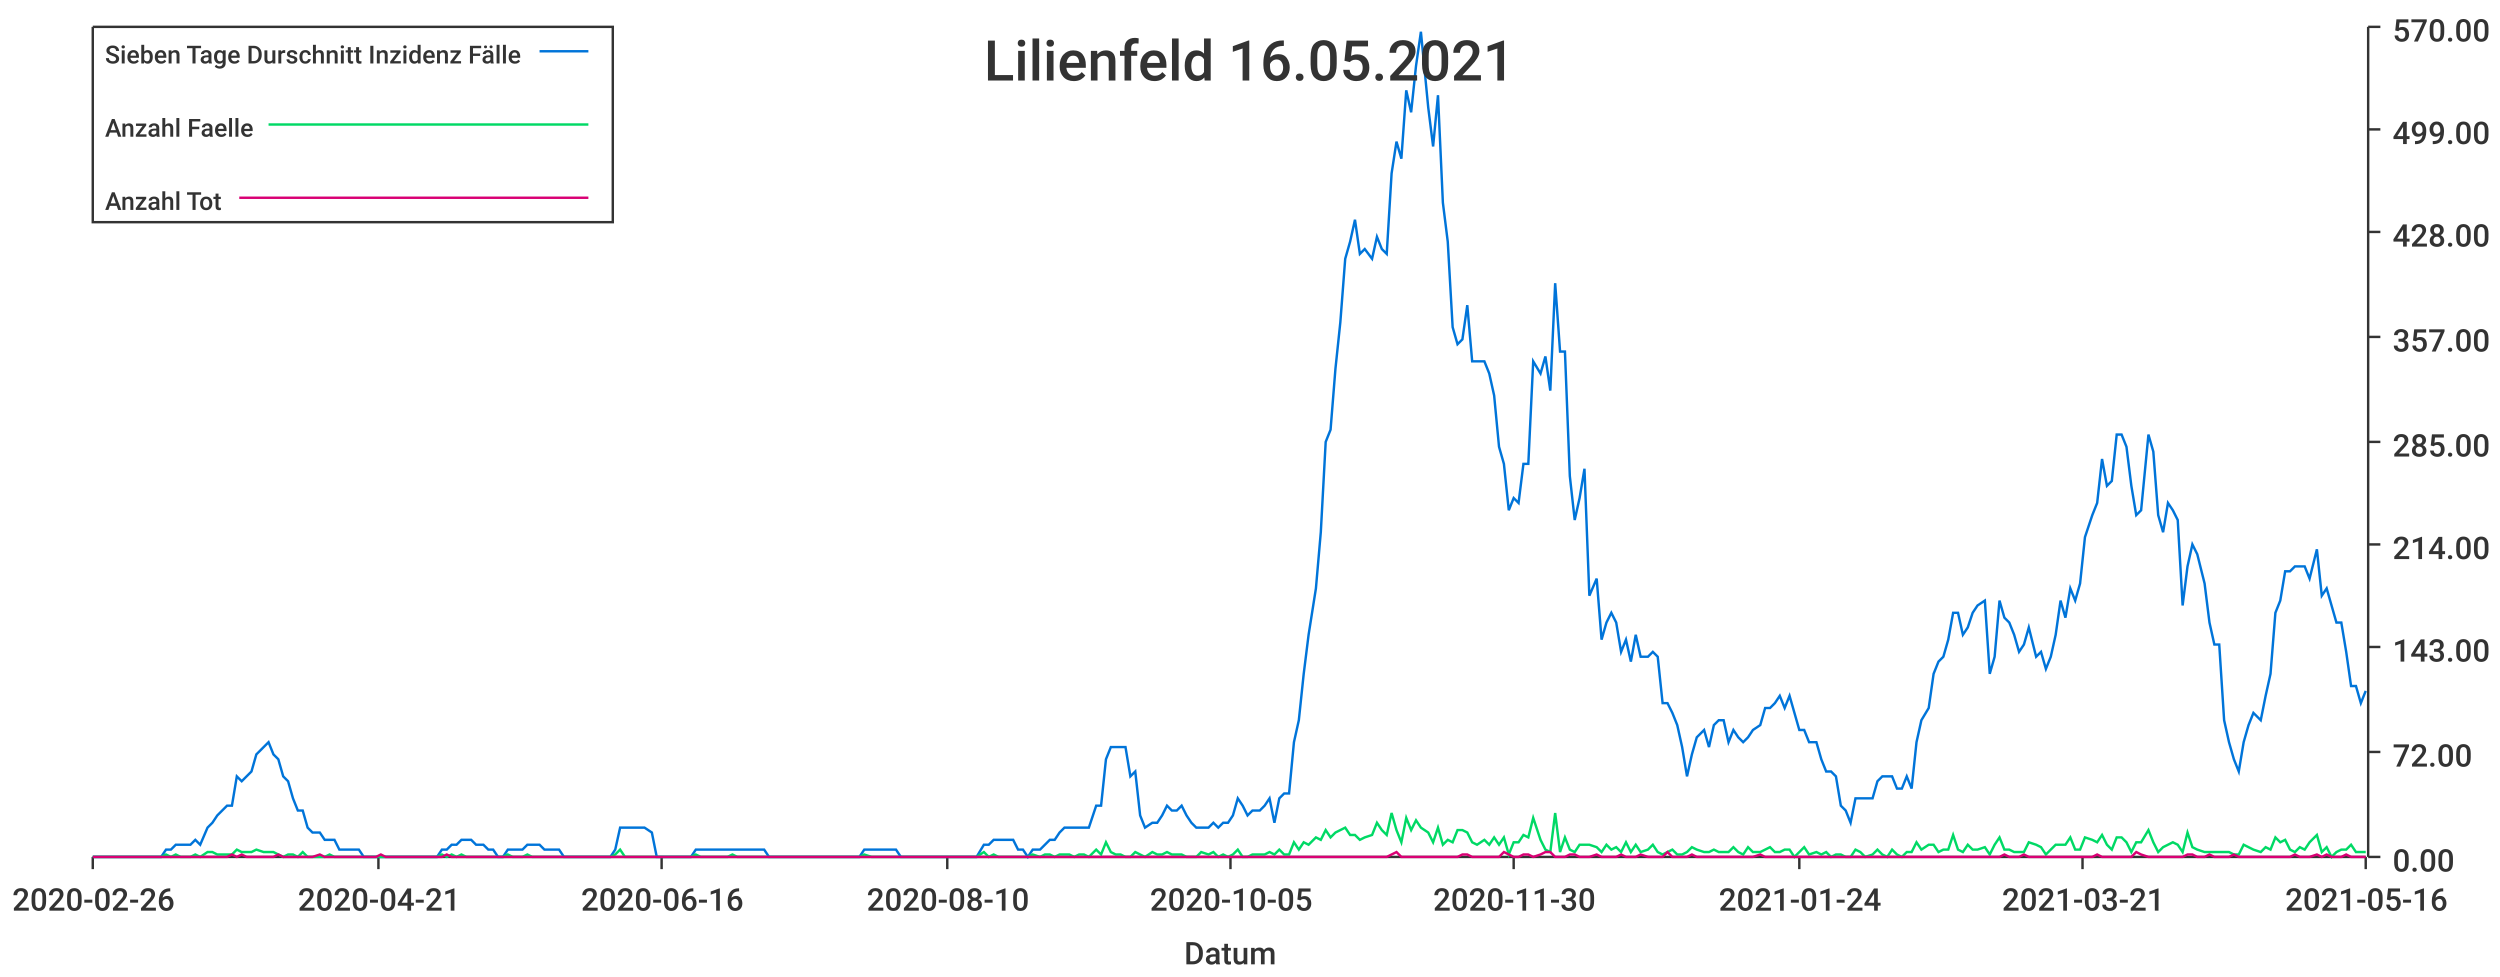
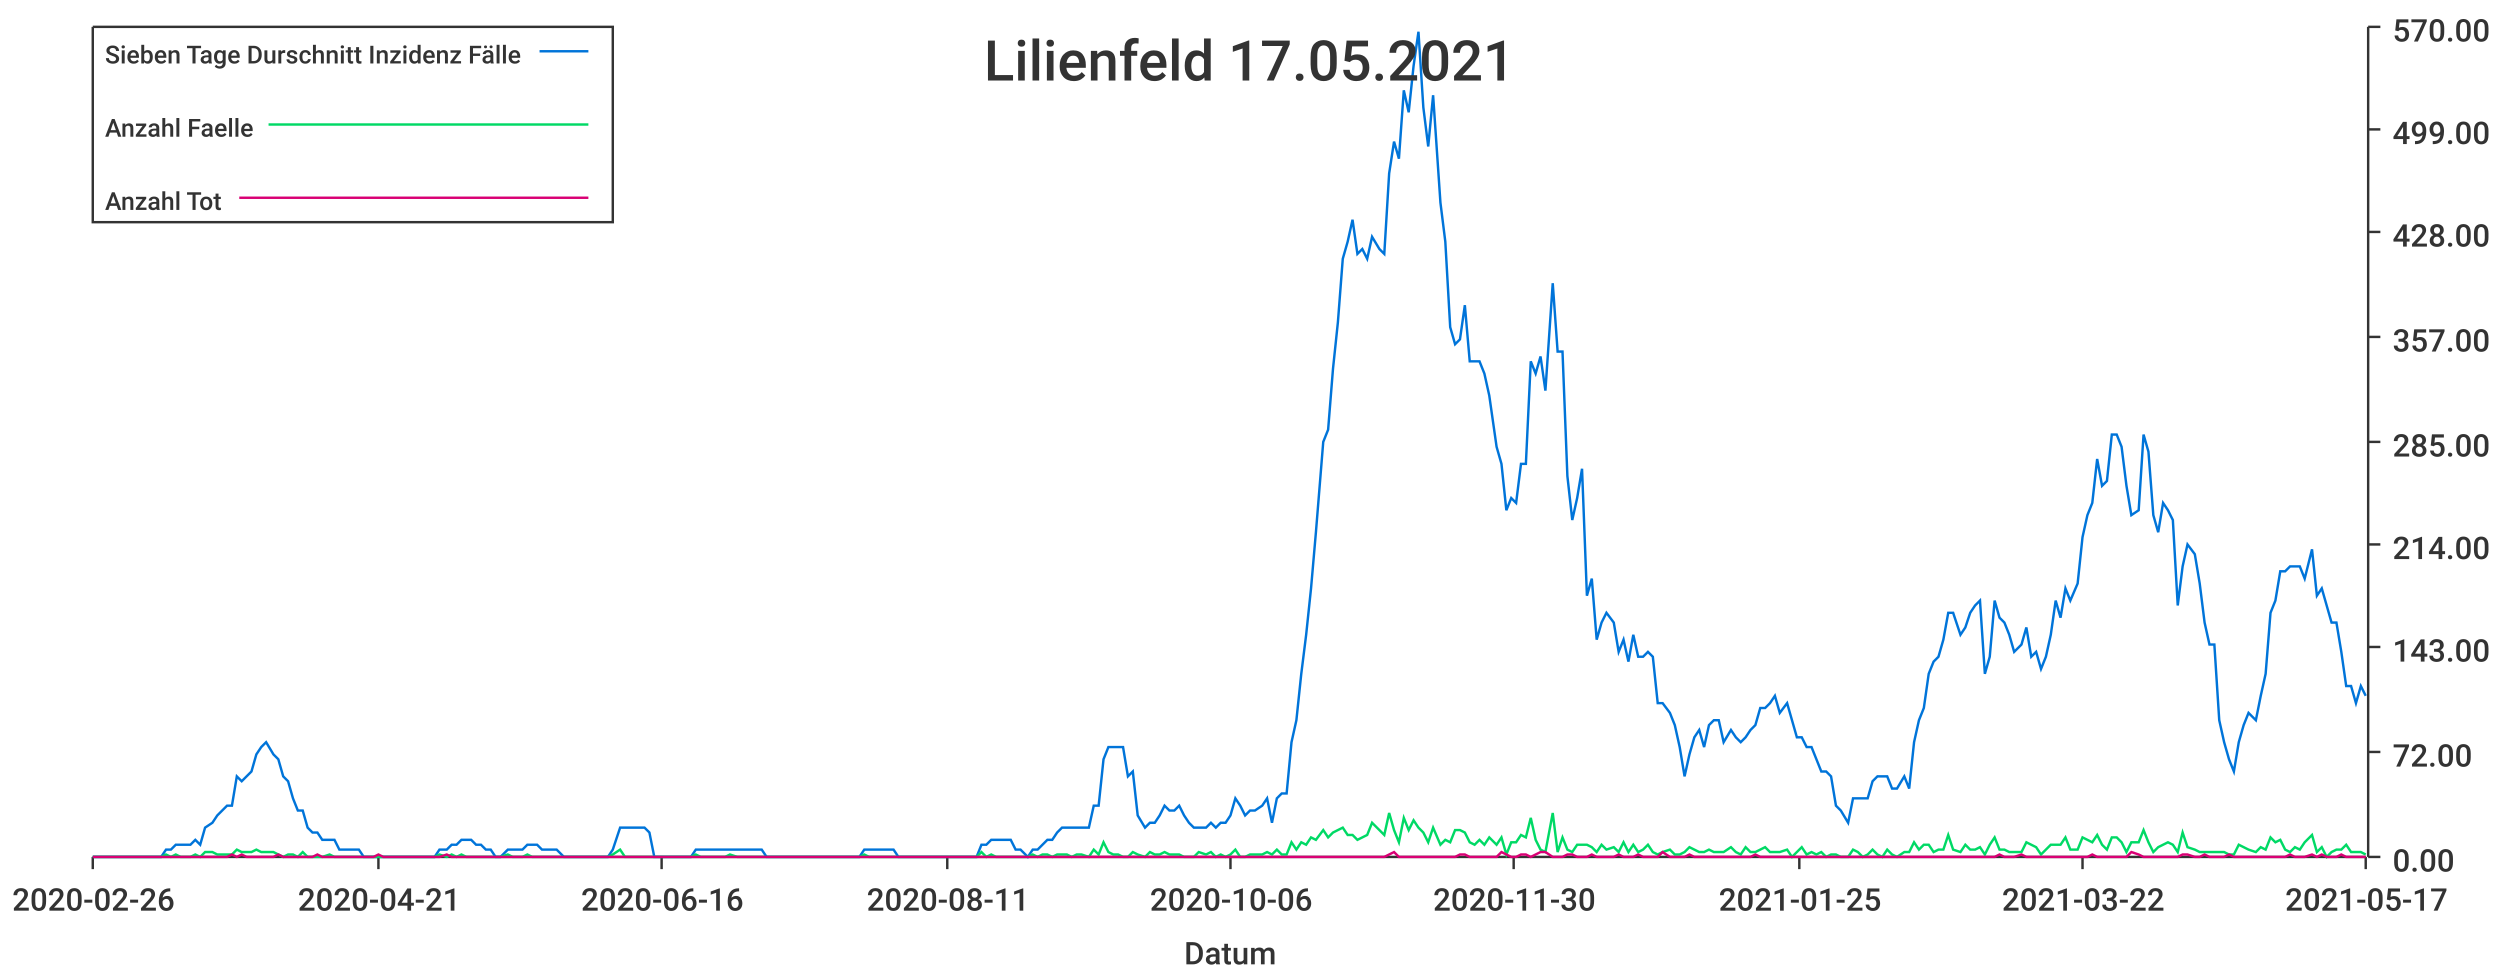
<svg xmlns="http://www.w3.org/2000/svg" width="1024" height="400">\n<path d="M 0 0 L 1024 0 L 1024 400 L 0 400 L 0 0" style="stroke-width:0;stroke:rgba(255,255,255,1.0);fill:rgba(255,255,255,1.0)" />
  <path d="M 38 11 L 969 11 L 969 351 L 38 351 L 38 11" style="stroke-width:0;stroke:rgba(255,255,255,1.0);fill:rgba(255,255,255,1.0)" />
  <path d="M 38 351 L 969 351" style="stroke-width:1;stroke:rgba(51,51,51,1.0);fill:none" />
  <path d="M 38 351 L 38 356" style="stroke-width:1;stroke:rgba(51,51,51,1.0);fill:none" />
  <text x="5" y="373" style="stroke-width:0;stroke:none;fill:rgba(51,51,51,1.0);font-size:12.8px;font-family:'Roboto Medium',sans-serif">2020-02-26</text>
  <path d="M 155 351 L 155 356" style="stroke-width:1;stroke:rgba(51,51,51,1.0);fill:none" />
  <text x="122" y="373" style="stroke-width:0;stroke:none;fill:rgba(51,51,51,1.0);font-size:12.8px;font-family:'Roboto Medium',sans-serif">2020-04-21</text>
  <path d="M 271 351 L 271 356" style="stroke-width:1;stroke:rgba(51,51,51,1.0);fill:none" />
  <text x="238" y="373" style="stroke-width:0;stroke:none;fill:rgba(51,51,51,1.0);font-size:12.8px;font-family:'Roboto Medium',sans-serif">2020-06-16</text>
  <path d="M 388 351 L 388 356" style="stroke-width:1;stroke:rgba(51,51,51,1.0);fill:none" />
-   <text x="355" y="373" style="stroke-width:0;stroke:none;fill:rgba(51,51,51,1.0);font-size:12.8px;font-family:'Roboto Medium',sans-serif">2020-08-10</text>
+   <text x="355" y="373" style="stroke-width:0;stroke:none;fill:rgba(51,51,51,1.0);font-size:12.8px;font-family:'Roboto Medium',sans-serif">2020-08-11</text>
  <path d="M 504 351 L 504 356" style="stroke-width:1;stroke:rgba(51,51,51,1.0);fill:none" />
-   <text x="471" y="373" style="stroke-width:0;stroke:none;fill:rgba(51,51,51,1.0);font-size:12.8px;font-family:'Roboto Medium',sans-serif">2020-10-05</text>
+   <text x="471" y="373" style="stroke-width:0;stroke:none;fill:rgba(51,51,51,1.0);font-size:12.8px;font-family:'Roboto Medium',sans-serif">2020-10-06</text>
  <path d="M 620 351 L 620 356" style="stroke-width:1;stroke:rgba(51,51,51,1.0);fill:none" />
  <text x="587" y="373" style="stroke-width:0;stroke:none;fill:rgba(51,51,51,1.0);font-size:12.8px;font-family:'Roboto Medium',sans-serif">2020-11-30</text>
  <path d="M 737 351 L 737 356" style="stroke-width:1;stroke:rgba(51,51,51,1.0);fill:none" />
-   <text x="704" y="373" style="stroke-width:0;stroke:none;fill:rgba(51,51,51,1.0);font-size:12.8px;font-family:'Roboto Medium',sans-serif">2021-01-24</text>
+   <text x="704" y="373" style="stroke-width:0;stroke:none;fill:rgba(51,51,51,1.0);font-size:12.8px;font-family:'Roboto Medium',sans-serif">2021-01-25</text>
  <path d="M 853 351 L 853 356" style="stroke-width:1;stroke:rgba(51,51,51,1.0);fill:none" />
-   <text x="820" y="373" style="stroke-width:0;stroke:none;fill:rgba(51,51,51,1.0);font-size:12.8px;font-family:'Roboto Medium',sans-serif">2021-03-21</text>
+   <text x="820" y="373" style="stroke-width:0;stroke:none;fill:rgba(51,51,51,1.0);font-size:12.8px;font-family:'Roboto Medium',sans-serif">2021-03-22</text>
  <path d="M 969 351 L 969 356" style="stroke-width:1;stroke:rgba(51,51,51,1.0);fill:none" />
-   <text x="936" y="373" style="stroke-width:0;stroke:none;fill:rgba(51,51,51,1.0);font-size:12.8px;font-family:'Roboto Medium',sans-serif">2021-05-16</text>
+   <text x="936" y="373" style="stroke-width:0;stroke:none;fill:rgba(51,51,51,1.0);font-size:12.8px;font-family:'Roboto Medium',sans-serif">2021-05-17</text>
  <text x="485" y="395" style="stroke-width:0;stroke:none;fill:rgba(51,51,51,1.0);font-size:12.8px;font-family:'Roboto Medium',sans-serif">Datum</text>
  <path d="M 970 351 L 970 11" style="stroke-width:1;stroke:rgba(51,51,51,1.0);fill:none" />
  <path d="M 970 351 L 975 351" style="stroke-width:1;stroke:rgba(51,51,51,1.0);fill:none" />
  <text x="980" y="357" style="stroke-width:0;stroke:none;fill:rgba(51,51,51,1.0);font-size:12.8px;font-family:'Roboto Medium',sans-serif">0.00</text>
  <path d="M 970 308 L 975 308" style="stroke-width:1;stroke:rgba(51,51,51,1.0);fill:none" />
  <text x="980" y="314" style="stroke-width:0;stroke:none;fill:rgba(51,51,51,1.0);font-size:12.8px;font-family:'Roboto Medium',sans-serif">72.00</text>
  <path d="M 970 265 L 975 265" style="stroke-width:1;stroke:rgba(51,51,51,1.0);fill:none" />
  <text x="980" y="271" style="stroke-width:0;stroke:none;fill:rgba(51,51,51,1.0);font-size:12.8px;font-family:'Roboto Medium',sans-serif">143.00</text>
  <path d="M 970 223 L 975 223" style="stroke-width:1;stroke:rgba(51,51,51,1.0);fill:none" />
  <text x="980" y="229" style="stroke-width:0;stroke:none;fill:rgba(51,51,51,1.0);font-size:12.8px;font-family:'Roboto Medium',sans-serif">214.00</text>
  <path d="M 970 181 L 975 181" style="stroke-width:1;stroke:rgba(51,51,51,1.0);fill:none" />
  <text x="980" y="187" style="stroke-width:0;stroke:none;fill:rgba(51,51,51,1.0);font-size:12.8px;font-family:'Roboto Medium',sans-serif">285.00</text>
  <path d="M 970 138 L 975 138" style="stroke-width:1;stroke:rgba(51,51,51,1.0);fill:none" />
  <text x="980" y="144" style="stroke-width:0;stroke:none;fill:rgba(51,51,51,1.0);font-size:12.8px;font-family:'Roboto Medium',sans-serif">357.00</text>
  <path d="M 970 95 L 975 95" style="stroke-width:1;stroke:rgba(51,51,51,1.0);fill:none" />
  <text x="980" y="101" style="stroke-width:0;stroke:none;fill:rgba(51,51,51,1.0);font-size:12.8px;font-family:'Roboto Medium',sans-serif">428.00</text>
  <path d="M 970 53 L 975 53" style="stroke-width:1;stroke:rgba(51,51,51,1.0);fill:none" />
  <text x="980" y="59" style="stroke-width:0;stroke:none;fill:rgba(51,51,51,1.0);font-size:12.8px;font-family:'Roboto Medium',sans-serif">499.00</text>
  <path d="M 970 11 L 975 11" style="stroke-width:1;stroke:rgba(51,51,51,1.0);fill:none" />
  <text x="980" y="17" style="stroke-width:0;stroke:none;fill:rgba(51,51,51,1.0);font-size:12.8px;font-family:'Roboto Medium',sans-serif">570.00</text>
-   <path d="M 38 351 L 41 351 L 43 351 L 45 351 L 47 351 L 49 351 L 51 351 L 53 351 L 55 351 L 57 351 L 59 351 L 62 351 L 64 351 L 66 351 L 68 348 L 70 348 L 72 346 L 74 346 L 76 346 L 78 346 L 80 344 L 82 346 L 85 339 L 87 337 L 89 334 L 91 332 L 93 330 L 95 330 L 97 318 L 99 320 L 101 318 L 103 316 L 105 309 L 108 306 L 110 304 L 112 309 L 114 311 L 116 318 L 118 320 L 120 327 L 122 332 L 124 332 L 126 339 L 128 341 L 131 341 L 133 344 L 135 344 L 137 344 L 139 348 L 141 348 L 143 348 L 145 348 L 147 348 L 149 351 L 151 351 L 154 351 L 156 351 L 158 351 L 160 351 L 162 351 L 164 351 L 166 351 L 168 351 L 170 351 L 172 351 L 174 351 L 177 351 L 179 351 L 181 348 L 183 348 L 185 346 L 187 346 L 189 344 L 191 344 L 193 344 L 195 346 L 198 346 L 200 348 L 202 348 L 204 351 L 206 351 L 208 348 L 210 348 L 212 348 L 214 348 L 216 346 L 218 346 L 221 346 L 223 348 L 225 348 L 227 348 L 229 348 L 231 351 L 233 351 L 235 351 L 237 351 L 239 351 L 241 351 L 244 351 L 246 351 L 248 351 L 250 351 L 252 348 L 254 339 L 256 339 L 258 339 L 260 339 L 262 339 L 264 339 L 267 341 L 269 351 L 271 351 L 273 351 L 275 351 L 277 351 L 279 351 L 281 351 L 283 351 L 285 348 L 287 348 L 290 348 L 292 348 L 294 348 L 296 348 L 298 348 L 300 348 L 302 348 L 304 348 L 306 348 L 308 348 L 310 348 L 313 348 L 315 351 L 317 351 L 319 351 L 321 351 L 323 351 L 325 351 L 327 351 L 329 351 L 331 351 L 333 351 L 336 351 L 338 351 L 340 351 L 342 351 L 344 351 L 346 351 L 348 351 L 350 351 L 352 351 L 354 348 L 357 348 L 359 348 L 361 348 L 363 348 L 365 348 L 367 348 L 369 351 L 371 351 L 373 351 L 375 351 L 377 351 L 380 351 L 382 351 L 384 351 L 386 351 L 388 351 L 390 351 L 392 351 L 394 351 L 396 351 L 398 351 L 400 351 L 403 346 L 405 346 L 407 344 L 409 344 L 411 344 L 413 344 L 415 344 L 417 348 L 419 348 L 421 351 L 423 348 L 426 348 L 428 346 L 430 344 L 432 344 L 434 341 L 436 339 L 438 339 L 440 339 L 442 339 L 444 339 L 446 339 L 449 330 L 451 330 L 453 311 L 455 306 L 457 306 L 459 306 L 461 306 L 463 318 L 465 316 L 467 334 L 469 339 L 472 337 L 474 337 L 476 334 L 478 330 L 480 332 L 482 332 L 484 330 L 486 334 L 488 337 L 490 339 L 492 339 L 495 339 L 497 337 L 499 339 L 501 337 L 503 337 L 505 334 L 507 327 L 509 330 L 511 334 L 513 332 L 516 332 L 518 330 L 520 327 L 522 337 L 524 327 L 526 325 L 528 325 L 530 304 L 532 295 L 534 276 L 536 260 L 539 241 L 541 218 L 543 181 L 545 176 L 547 151 L 549 132 L 551 106 L 553 99 L 555 90 L 557 104 L 559 102 L 562 106 L 564 97 L 566 102 L 568 104 L 570 71 L 572 58 L 574 65 L 576 37 L 578 46 L 580 27 L 582 13 L 585 44 L 587 60 L 589 39 L 591 83 L 593 99 L 595 134 L 597 141 L 599 139 L 601 125 L 603 148 L 605 148 L 608 148 L 610 153 L 612 162 L 614 183 L 616 190 L 618 209 L 620 204 L 622 206 L 624 190 L 626 190 L 628 148 L 631 153 L 633 146 L 635 160 L 637 116 L 639 144 L 641 144 L 643 195 L 645 213 L 647 204 L 649 192 L 651 244 L 654 237 L 656 262 L 658 255 L 660 251 L 662 255 L 664 267 L 666 262 L 668 271 L 670 260 L 672 269 L 675 269 L 677 267 L 679 269 L 681 288 L 683 288 L 685 292 L 687 297 L 689 306 L 691 318 L 693 309 L 695 302 L 698 299 L 700 306 L 702 297 L 704 295 L 706 295 L 708 304 L 710 299 L 712 302 L 714 304 L 716 302 L 718 299 L 721 297 L 723 290 L 725 290 L 727 288 L 729 285 L 731 290 L 733 285 L 735 292 L 737 299 L 739 299 L 741 304 L 744 304 L 746 311 L 748 316 L 750 316 L 752 318 L 754 330 L 756 332 L 758 337 L 760 327 L 762 327 L 764 327 L 767 327 L 769 320 L 771 318 L 773 318 L 775 318 L 777 323 L 779 323 L 781 318 L 783 323 L 785 304 L 787 295 L 790 290 L 792 276 L 794 271 L 796 269 L 798 262 L 800 251 L 802 251 L 804 260 L 806 257 L 808 251 L 810 248 L 813 246 L 815 276 L 817 269 L 819 246 L 821 253 L 823 255 L 825 260 L 827 267 L 829 264 L 831 257 L 834 269 L 836 267 L 838 274 L 840 269 L 842 260 L 844 246 L 846 253 L 848 241 L 850 246 L 852 239 L 854 220 L 857 211 L 859 206 L 861 188 L 863 199 L 865 197 L 867 178 L 869 178 L 871 183 L 873 199 L 875 211 L 877 209 L 880 178 L 882 185 L 884 211 L 886 218 L 888 206 L 890 209 L 892 213 L 894 248 L 896 232 L 898 223 L 900 227 L 903 239 L 905 255 L 907 264 L 909 264 L 911 295 L 913 304 L 915 311 L 917 316 L 919 304 L 921 297 L 923 292 L 926 295 L 928 285 L 930 276 L 932 251 L 934 246 L 936 234 L 938 234 L 940 232 L 942 232 L 944 232 L 946 237 L 949 225 L 951 244 L 953 241 L 955 248 L 957 255 L 959 255 L 961 267 L 963 281 L 965 281 L 967 288 L 969 283" style="stroke-width:1;stroke:rgba(0,116,217,1.0);fill:none" />
-   <path d="M 38 351 L 41 351 L 43 351 L 45 351 L 47 351 L 49 351 L 51 351 L 53 351 L 55 351 L 57 351 L 59 351 L 62 351 L 64 351 L 66 351 L 68 350 L 70 351 L 72 350 L 74 351 L 76 351 L 78 351 L 80 350 L 82 351 L 85 349 L 87 349 L 89 350 L 91 350 L 93 350 L 95 350 L 97 348 L 99 349 L 101 349 L 103 349 L 105 348 L 108 349 L 110 349 L 112 349 L 114 350 L 116 351 L 118 350 L 120 350 L 122 351 L 124 349 L 126 351 L 128 351 L 131 351 L 133 351 L 135 350 L 137 351 L 139 351 L 141 351 L 143 351 L 145 351 L 147 351 L 149 351 L 151 351 L 154 351 L 156 351 L 158 351 L 160 351 L 162 351 L 164 351 L 166 351 L 168 351 L 170 351 L 172 351 L 174 351 L 177 351 L 179 351 L 181 350 L 183 351 L 185 350 L 187 351 L 189 350 L 191 351 L 193 351 L 195 351 L 198 351 L 200 351 L 202 351 L 204 351 L 206 351 L 208 350 L 210 351 L 212 351 L 214 351 L 216 350 L 218 351 L 221 351 L 223 351 L 225 351 L 227 351 L 229 351 L 231 351 L 233 351 L 235 351 L 237 351 L 239 351 L 241 351 L 244 351 L 246 351 L 248 351 L 250 351 L 252 350 L 254 348 L 256 351 L 258 351 L 260 351 L 262 351 L 264 351 L 267 351 L 269 351 L 271 351 L 273 351 L 275 351 L 277 351 L 279 351 L 281 351 L 283 351 L 285 350 L 287 351 L 290 351 L 292 351 L 294 351 L 296 351 L 298 351 L 300 350 L 302 351 L 304 351 L 306 351 L 308 351 L 310 351 L 313 351 L 315 351 L 317 351 L 319 351 L 321 351 L 323 351 L 325 351 L 327 351 L 329 351 L 331 351 L 333 351 L 336 351 L 338 351 L 340 351 L 342 351 L 344 351 L 346 351 L 348 351 L 350 351 L 352 351 L 354 350 L 357 351 L 359 351 L 361 351 L 363 351 L 365 351 L 367 351 L 369 351 L 371 351 L 373 351 L 375 351 L 377 351 L 380 351 L 382 351 L 384 351 L 386 351 L 388 351 L 390 351 L 392 351 L 394 351 L 396 351 L 398 351 L 400 351 L 403 349 L 405 351 L 407 350 L 409 351 L 411 351 L 413 351 L 415 351 L 417 351 L 419 351 L 421 351 L 423 350 L 426 351 L 428 350 L 430 350 L 432 351 L 434 350 L 436 350 L 438 350 L 440 351 L 442 350 L 444 350 L 446 351 L 449 348 L 451 350 L 453 345 L 455 349 L 457 350 L 459 350 L 461 351 L 463 351 L 465 349 L 467 350 L 469 351 L 472 349 L 474 350 L 476 350 L 478 349 L 480 350 L 482 350 L 484 350 L 486 351 L 488 351 L 490 351 L 492 349 L 495 350 L 497 349 L 499 351 L 501 350 L 503 351 L 505 350 L 507 348 L 509 351 L 511 351 L 513 350 L 516 350 L 518 350 L 520 349 L 522 350 L 524 348 L 526 350 L 528 350 L 530 345 L 532 348 L 534 345 L 536 346 L 539 343 L 541 344 L 543 340 L 545 343 L 547 341 L 549 340 L 551 339 L 553 342 L 555 342 L 557 344 L 559 343 L 562 342 L 564 337 L 566 340 L 568 342 L 570 333 L 572 340 L 574 345 L 576 335 L 578 340 L 580 336 L 582 339 L 585 341 L 587 345 L 589 339 L 591 346 L 593 344 L 595 345 L 597 340 L 599 340 L 601 341 L 603 345 L 605 346 L 608 344 L 610 346 L 612 343 L 614 346 L 616 343 L 618 350 L 620 345 L 622 345 L 624 342 L 626 343 L 628 335 L 631 344 L 633 348 L 635 349 L 637 333 L 639 349 L 641 343 L 643 348 L 645 349 L 647 346 L 649 346 L 651 346 L 654 347 L 656 349 L 658 346 L 660 348 L 662 347 L 664 349 L 666 345 L 668 349 L 670 346 L 672 349 L 675 348 L 677 346 L 679 349 L 681 350 L 683 349 L 685 348 L 687 350 L 689 350 L 691 349 L 693 347 L 695 348 L 698 349 L 700 349 L 702 348 L 704 349 L 706 349 L 708 349 L 710 347 L 712 349 L 714 350 L 716 347 L 718 349 L 721 349 L 723 348 L 725 347 L 727 349 L 729 349 L 731 348 L 733 348 L 735 351 L 737 349 L 739 347 L 741 350 L 744 349 L 746 350 L 748 349 L 750 351 L 752 350 L 754 350 L 756 351 L 758 351 L 760 348 L 762 349 L 764 351 L 767 350 L 769 348 L 771 350 L 773 351 L 775 348 L 777 350 L 779 351 L 781 349 L 783 349 L 785 345 L 787 348 L 790 346 L 792 346 L 794 349 L 796 348 L 798 348 L 800 342 L 802 348 L 804 349 L 806 346 L 808 348 L 810 348 L 813 347 L 815 350 L 817 346 L 819 343 L 821 348 L 823 348 L 825 349 L 827 349 L 829 349 L 831 345 L 834 346 L 836 347 L 838 350 L 840 348 L 842 346 L 844 346 L 846 346 L 848 343 L 850 348 L 852 348 L 854 343 L 857 344 L 859 345 L 861 342 L 863 346 L 865 348 L 867 343 L 869 343 L 871 345 L 873 349 L 875 345 L 877 345 L 880 340 L 882 345 L 884 349 L 886 347 L 888 346 L 890 345 L 892 346 L 894 349 L 896 341 L 898 347 L 900 348 L 903 349 L 905 349 L 907 349 L 909 349 L 911 349 L 913 349 L 915 350 L 917 350 L 919 346 L 921 347 L 923 348 L 926 349 L 928 347 L 930 348 L 932 343 L 934 345 L 936 344 L 938 348 L 940 349 L 942 347 L 944 348 L 946 345 L 949 342 L 951 349 L 953 347 L 955 351 L 957 349 L 959 348 L 961 348 L 963 346 L 965 349 L 967 349 L 969 349" style="stroke-width:1;stroke:rgba(0,217,101,1.0);fill:none" />
-   <path d="M 38 351 L 41 351 L 43 351 L 45 351 L 47 351 L 49 351 L 51 351 L 53 351 L 55 351 L 57 351 L 59 351 L 62 351 L 64 351 L 66 351 L 68 351 L 70 351 L 72 351 L 74 351 L 76 351 L 78 351 L 80 351 L 82 351 L 85 351 L 87 351 L 89 351 L 91 351 L 93 351 L 95 350 L 97 351 L 99 350 L 101 351 L 103 351 L 105 351 L 108 351 L 110 351 L 112 351 L 114 350 L 116 351 L 118 351 L 120 351 L 122 351 L 124 351 L 126 351 L 128 351 L 131 350 L 133 351 L 135 351 L 137 351 L 139 351 L 141 351 L 143 351 L 145 351 L 147 351 L 149 351 L 151 351 L 154 351 L 156 350 L 158 351 L 160 351 L 162 351 L 164 351 L 166 351 L 168 351 L 170 351 L 172 351 L 174 351 L 177 351 L 179 351 L 181 351 L 183 350 L 185 351 L 187 351 L 189 351 L 191 351 L 193 351 L 195 351 L 198 351 L 200 351 L 202 351 L 204 351 L 206 351 L 208 351 L 210 351 L 212 351 L 214 351 L 216 351 L 218 351 L 221 351 L 223 351 L 225 351 L 227 351 L 229 351 L 231 351 L 233 351 L 235 351 L 237 351 L 239 351 L 241 351 L 244 351 L 246 351 L 248 351 L 250 351 L 252 351 L 254 351 L 256 351 L 258 351 L 260 351 L 262 351 L 264 351 L 267 351 L 269 351 L 271 351 L 273 351 L 275 351 L 277 351 L 279 351 L 281 351 L 283 351 L 285 351 L 287 351 L 290 351 L 292 351 L 294 351 L 296 351 L 298 351 L 300 351 L 302 351 L 304 351 L 306 351 L 308 351 L 310 351 L 313 351 L 315 351 L 317 351 L 319 351 L 321 351 L 323 351 L 325 351 L 327 351 L 329 351 L 331 351 L 333 351 L 336 351 L 338 351 L 340 351 L 342 351 L 344 351 L 346 351 L 348 351 L 350 351 L 352 351 L 354 351 L 357 351 L 359 351 L 361 351 L 363 351 L 365 351 L 367 351 L 369 351 L 371 351 L 373 351 L 375 351 L 377 351 L 380 351 L 382 351 L 384 351 L 386 351 L 388 351 L 390 351 L 392 351 L 394 351 L 396 351 L 398 351 L 400 351 L 403 351 L 405 351 L 407 351 L 409 351 L 411 351 L 413 351 L 415 351 L 417 351 L 419 351 L 421 351 L 423 351 L 426 351 L 428 351 L 430 351 L 432 351 L 434 351 L 436 351 L 438 351 L 440 351 L 442 351 L 444 351 L 446 351 L 449 351 L 451 351 L 453 351 L 455 351 L 457 351 L 459 351 L 461 351 L 463 351 L 465 351 L 467 351 L 469 351 L 472 351 L 474 351 L 476 351 L 478 351 L 480 351 L 482 351 L 484 351 L 486 351 L 488 351 L 490 351 L 492 351 L 495 351 L 497 351 L 499 351 L 501 351 L 503 351 L 505 351 L 507 351 L 509 351 L 511 351 L 513 351 L 516 351 L 518 351 L 520 351 L 522 351 L 524 351 L 526 351 L 528 351 L 530 351 L 532 351 L 534 351 L 536 351 L 539 351 L 541 351 L 543 351 L 545 351 L 547 351 L 549 351 L 551 351 L 553 351 L 555 351 L 557 351 L 559 351 L 562 351 L 564 351 L 566 351 L 568 351 L 570 350 L 572 349 L 574 351 L 576 351 L 578 351 L 580 351 L 582 351 L 585 351 L 587 351 L 589 351 L 591 351 L 593 351 L 595 351 L 597 351 L 599 350 L 601 350 L 603 351 L 605 351 L 608 351 L 610 351 L 612 351 L 614 351 L 616 349 L 618 350 L 620 351 L 622 351 L 624 350 L 626 350 L 628 351 L 631 350 L 633 349 L 635 349 L 637 351 L 639 351 L 641 351 L 643 350 L 645 350 L 647 351 L 649 351 L 651 351 L 654 350 L 656 351 L 658 351 L 660 351 L 662 351 L 664 350 L 666 351 L 668 351 L 670 351 L 672 350 L 675 351 L 677 351 L 679 351 L 681 351 L 683 349 L 685 351 L 687 351 L 689 351 L 691 351 L 693 350 L 695 351 L 698 351 L 700 351 L 702 351 L 704 351 L 706 351 L 708 351 L 710 351 L 712 351 L 714 351 L 716 351 L 718 351 L 721 350 L 723 351 L 725 351 L 727 351 L 729 351 L 731 351 L 733 351 L 735 351 L 737 351 L 739 351 L 741 351 L 744 351 L 746 351 L 748 351 L 750 351 L 752 351 L 754 351 L 756 351 L 758 351 L 760 351 L 762 351 L 764 351 L 767 351 L 769 351 L 771 351 L 773 351 L 775 351 L 777 351 L 779 351 L 781 351 L 783 351 L 785 351 L 787 351 L 790 351 L 792 351 L 794 351 L 796 351 L 798 351 L 800 351 L 802 351 L 804 351 L 806 351 L 808 351 L 810 351 L 813 351 L 815 351 L 817 351 L 819 351 L 821 350 L 823 351 L 825 351 L 827 351 L 829 350 L 831 351 L 834 351 L 836 351 L 838 351 L 840 351 L 842 351 L 844 351 L 846 351 L 848 351 L 850 351 L 852 351 L 854 351 L 857 351 L 859 350 L 861 351 L 863 351 L 865 351 L 867 351 L 869 351 L 871 351 L 873 351 L 875 349 L 877 350 L 880 351 L 882 351 L 884 351 L 886 351 L 888 351 L 890 351 L 892 351 L 894 351 L 896 350 L 898 350 L 900 351 L 903 351 L 905 350 L 907 351 L 909 351 L 911 351 L 913 351 L 915 350 L 917 351 L 919 351 L 921 351 L 923 351 L 926 351 L 928 351 L 930 351 L 932 351 L 934 351 L 936 351 L 938 351 L 940 350 L 942 351 L 944 351 L 946 351 L 949 350 L 951 351 L 953 350 L 955 351 L 957 351 L 959 351 L 961 350 L 963 351 L 965 351 L 967 351 L 969 351" style="stroke-width:1;stroke:rgba(217,0,116,1.0);fill:none" />
-   <text x="403" y="33" style="stroke-width:0;stroke:none;fill:rgba(51,51,51,1.0);font-size:23.0px;font-family:'Roboto Medium',sans-serif">Lilienfeld 16.05.2021</text>
+   <path d="M 38 351 L 41 351 L 43 351 L 45 351 L 47 351 L 49 351 L 51 351 L 53 351 L 55 351 L 57 351 L 59 351 L 61 351 L 64 351 L 66 351 L 68 348 L 70 348 L 72 346 L 74 346 L 76 346 L 78 346 L 80 344 L 82 346 L 84 339 L 87 337 L 89 334 L 91 332 L 93 330 L 95 330 L 97 318 L 99 320 L 101 318 L 103 316 L 105 309 L 107 306 L 109 304 L 112 309 L 114 311 L 116 318 L 118 320 L 120 327 L 122 332 L 124 332 L 126 339 L 128 341 L 130 341 L 132 344 L 135 344 L 137 344 L 139 348 L 141 348 L 143 348 L 145 348 L 147 348 L 149 351 L 151 351 L 153 351 L 155 351 L 157 351 L 160 351 L 162 351 L 164 351 L 166 351 L 168 351 L 170 351 L 172 351 L 174 351 L 176 351 L 178 351 L 180 348 L 183 348 L 185 346 L 187 346 L 189 344 L 191 344 L 193 344 L 195 346 L 197 346 L 199 348 L 201 348 L 203 351 L 205 351 L 208 348 L 210 348 L 212 348 L 214 348 L 216 346 L 218 346 L 220 346 L 222 348 L 224 348 L 226 348 L 228 348 L 231 351 L 233 351 L 235 351 L 237 351 L 239 351 L 241 351 L 243 351 L 245 351 L 247 351 L 249 351 L 251 348 L 254 339 L 256 339 L 258 339 L 260 339 L 262 339 L 264 339 L 266 341 L 268 351 L 270 351 L 272 351 L 274 351 L 276 351 L 279 351 L 281 351 L 283 351 L 285 348 L 287 348 L 289 348 L 291 348 L 293 348 L 295 348 L 297 348 L 299 348 L 302 348 L 304 348 L 306 348 L 308 348 L 310 348 L 312 348 L 314 351 L 316 351 L 318 351 L 320 351 L 322 351 L 324 351 L 327 351 L 329 351 L 331 351 L 333 351 L 335 351 L 337 351 L 339 351 L 341 351 L 343 351 L 345 351 L 347 351 L 350 351 L 352 351 L 354 348 L 356 348 L 358 348 L 360 348 L 362 348 L 364 348 L 366 348 L 368 351 L 370 351 L 372 351 L 375 351 L 377 351 L 379 351 L 381 351 L 383 351 L 385 351 L 387 351 L 389 351 L 391 351 L 393 351 L 395 351 L 398 351 L 400 351 L 402 346 L 404 346 L 406 344 L 408 344 L 410 344 L 412 344 L 414 344 L 416 348 L 418 348 L 421 351 L 423 348 L 425 348 L 427 346 L 429 344 L 431 344 L 433 341 L 435 339 L 437 339 L 439 339 L 441 339 L 443 339 L 446 339 L 448 330 L 450 330 L 452 311 L 454 306 L 456 306 L 458 306 L 460 306 L 462 318 L 464 316 L 466 334 L 469 339 L 471 337 L 473 337 L 475 334 L 477 330 L 479 332 L 481 332 L 483 330 L 485 334 L 487 337 L 489 339 L 491 339 L 494 339 L 496 337 L 498 339 L 500 337 L 502 337 L 504 334 L 506 327 L 508 330 L 510 334 L 512 332 L 514 332 L 517 330 L 519 327 L 521 337 L 523 327 L 525 325 L 527 325 L 529 304 L 531 295 L 533 276 L 535 260 L 537 241 L 539 218 L 542 181 L 544 176 L 546 151 L 548 132 L 550 106 L 552 99 L 554 90 L 556 104 L 558 102 L 560 106 L 562 97 L 565 102 L 567 104 L 569 71 L 571 58 L 573 65 L 575 37 L 577 46 L 579 27 L 581 13 L 583 44 L 585 60 L 587 39 L 590 83 L 592 99 L 594 134 L 596 141 L 598 139 L 600 125 L 602 148 L 604 148 L 606 148 L 608 153 L 610 162 L 613 183 L 615 190 L 617 209 L 619 204 L 621 206 L 623 190 L 625 190 L 627 148 L 629 153 L 631 146 L 633 160 L 636 116 L 638 144 L 640 144 L 642 195 L 644 213 L 646 204 L 648 192 L 650 244 L 652 237 L 654 262 L 656 255 L 658 251 L 661 255 L 663 267 L 665 262 L 667 271 L 669 260 L 671 269 L 673 269 L 675 267 L 677 269 L 679 288 L 681 288 L 684 292 L 686 297 L 688 306 L 690 318 L 692 309 L 694 302 L 696 299 L 698 306 L 700 297 L 702 295 L 704 295 L 706 304 L 709 299 L 711 302 L 713 304 L 715 302 L 717 299 L 719 297 L 721 290 L 723 290 L 725 288 L 727 285 L 729 292 L 732 288 L 734 295 L 736 302 L 738 302 L 740 306 L 742 306 L 744 311 L 746 316 L 748 316 L 750 318 L 752 330 L 754 332 L 757 337 L 759 327 L 761 327 L 763 327 L 765 327 L 767 320 L 769 318 L 771 318 L 773 318 L 775 323 L 777 323 L 780 318 L 782 323 L 784 304 L 786 295 L 788 290 L 790 276 L 792 271 L 794 269 L 796 262 L 798 251 L 800 251 L 803 260 L 805 257 L 807 251 L 809 248 L 811 246 L 813 276 L 815 269 L 817 246 L 819 253 L 821 255 L 823 260 L 825 267 L 828 264 L 830 257 L 832 269 L 834 267 L 836 274 L 838 269 L 840 260 L 842 246 L 844 253 L 846 241 L 848 246 L 851 239 L 853 220 L 855 211 L 857 206 L 859 188 L 861 199 L 863 197 L 865 178 L 867 178 L 869 183 L 871 199 L 873 211 L 876 209 L 878 178 L 880 185 L 882 211 L 884 218 L 886 206 L 888 209 L 890 213 L 892 248 L 894 232 L 896 223 L 899 227 L 901 239 L 903 255 L 905 264 L 907 264 L 909 295 L 911 304 L 913 311 L 915 316 L 917 304 L 919 297 L 921 292 L 924 295 L 926 285 L 928 276 L 930 251 L 932 246 L 934 234 L 936 234 L 938 232 L 940 232 L 942 232 L 944 237 L 947 225 L 949 244 L 951 241 L 953 248 L 955 255 L 957 255 L 959 267 L 961 281 L 963 281 L 965 288 L 967 281 L 969 285" style="stroke-width:1;stroke:rgba(0,116,217,1.0);fill:none" />
+   <path d="M 38 351 L 41 351 L 43 351 L 45 351 L 47 351 L 49 351 L 51 351 L 53 351 L 55 351 L 57 351 L 59 351 L 61 351 L 64 351 L 66 351 L 68 350 L 70 351 L 72 350 L 74 351 L 76 351 L 78 351 L 80 350 L 82 351 L 84 349 L 87 349 L 89 350 L 91 350 L 93 350 L 95 350 L 97 348 L 99 349 L 101 349 L 103 349 L 105 348 L 107 349 L 109 349 L 112 349 L 114 350 L 116 351 L 118 350 L 120 350 L 122 351 L 124 349 L 126 351 L 128 351 L 130 351 L 132 351 L 135 350 L 137 351 L 139 351 L 141 351 L 143 351 L 145 351 L 147 351 L 149 351 L 151 351 L 153 351 L 155 351 L 157 351 L 160 351 L 162 351 L 164 351 L 166 351 L 168 351 L 170 351 L 172 351 L 174 351 L 176 351 L 178 351 L 180 350 L 183 351 L 185 350 L 187 351 L 189 350 L 191 351 L 193 351 L 195 351 L 197 351 L 199 351 L 201 351 L 203 351 L 205 351 L 208 350 L 210 351 L 212 351 L 214 351 L 216 350 L 218 351 L 220 351 L 222 351 L 224 351 L 226 351 L 228 351 L 231 351 L 233 351 L 235 351 L 237 351 L 239 351 L 241 351 L 243 351 L 245 351 L 247 351 L 249 351 L 251 350 L 254 348 L 256 351 L 258 351 L 260 351 L 262 351 L 264 351 L 266 351 L 268 351 L 270 351 L 272 351 L 274 351 L 276 351 L 279 351 L 281 351 L 283 351 L 285 350 L 287 351 L 289 351 L 291 351 L 293 351 L 295 351 L 297 351 L 299 350 L 302 351 L 304 351 L 306 351 L 308 351 L 310 351 L 312 351 L 314 351 L 316 351 L 318 351 L 320 351 L 322 351 L 324 351 L 327 351 L 329 351 L 331 351 L 333 351 L 335 351 L 337 351 L 339 351 L 341 351 L 343 351 L 345 351 L 347 351 L 350 351 L 352 351 L 354 350 L 356 351 L 358 351 L 360 351 L 362 351 L 364 351 L 366 351 L 368 351 L 370 351 L 372 351 L 375 351 L 377 351 L 379 351 L 381 351 L 383 351 L 385 351 L 387 351 L 389 351 L 391 351 L 393 351 L 395 351 L 398 351 L 400 351 L 402 349 L 404 351 L 406 350 L 408 351 L 410 351 L 412 351 L 414 351 L 416 351 L 418 351 L 421 351 L 423 350 L 425 351 L 427 350 L 429 350 L 431 351 L 433 350 L 435 350 L 437 350 L 439 351 L 441 350 L 443 350 L 446 351 L 448 348 L 450 350 L 452 345 L 454 349 L 456 350 L 458 350 L 460 351 L 462 351 L 464 349 L 466 350 L 469 351 L 471 349 L 473 350 L 475 350 L 477 349 L 479 350 L 481 350 L 483 350 L 485 351 L 487 351 L 489 351 L 491 349 L 494 350 L 496 349 L 498 351 L 500 350 L 502 351 L 504 350 L 506 348 L 508 351 L 510 351 L 512 350 L 514 350 L 517 350 L 519 349 L 521 350 L 523 348 L 525 350 L 527 350 L 529 345 L 531 348 L 533 345 L 535 346 L 537 343 L 539 344 L 542 340 L 544 343 L 546 341 L 548 340 L 550 339 L 552 342 L 554 342 L 556 344 L 558 343 L 560 342 L 562 337 L 565 340 L 567 342 L 569 333 L 571 340 L 573 345 L 575 335 L 577 340 L 579 336 L 581 339 L 583 341 L 585 345 L 587 339 L 590 346 L 592 344 L 594 345 L 596 340 L 598 340 L 600 341 L 602 345 L 604 346 L 606 344 L 608 346 L 610 343 L 613 346 L 615 343 L 617 350 L 619 345 L 621 345 L 623 342 L 625 343 L 627 335 L 629 344 L 631 348 L 633 349 L 636 333 L 638 349 L 640 343 L 642 348 L 644 349 L 646 346 L 648 346 L 650 346 L 652 347 L 654 349 L 656 346 L 658 348 L 661 347 L 663 349 L 665 345 L 667 349 L 669 346 L 671 349 L 673 348 L 675 346 L 677 349 L 679 350 L 681 349 L 684 348 L 686 350 L 688 350 L 690 349 L 692 347 L 694 348 L 696 349 L 698 349 L 700 348 L 702 349 L 704 349 L 706 349 L 709 347 L 711 349 L 713 350 L 715 347 L 717 349 L 719 349 L 721 348 L 723 347 L 725 349 L 727 349 L 729 349 L 732 348 L 734 351 L 736 349 L 738 347 L 740 350 L 742 349 L 744 350 L 746 349 L 748 351 L 750 350 L 752 350 L 754 351 L 757 351 L 759 348 L 761 349 L 763 351 L 765 350 L 767 348 L 769 350 L 771 351 L 773 348 L 775 350 L 777 351 L 780 349 L 782 349 L 784 345 L 786 348 L 788 346 L 790 346 L 792 349 L 794 348 L 796 348 L 798 342 L 800 348 L 803 349 L 805 346 L 807 348 L 809 348 L 811 347 L 813 350 L 815 346 L 817 343 L 819 348 L 821 348 L 823 349 L 825 349 L 828 349 L 830 345 L 832 346 L 834 347 L 836 350 L 838 348 L 840 346 L 842 346 L 844 346 L 846 343 L 848 348 L 851 348 L 853 343 L 855 344 L 857 345 L 859 342 L 861 346 L 863 348 L 865 343 L 867 343 L 869 345 L 871 349 L 873 345 L 876 345 L 878 340 L 880 345 L 882 349 L 884 347 L 886 346 L 888 345 L 890 346 L 892 349 L 894 341 L 896 347 L 899 348 L 901 349 L 903 349 L 905 349 L 907 349 L 909 349 L 911 349 L 913 350 L 915 350 L 917 346 L 919 347 L 921 348 L 924 349 L 926 347 L 928 348 L 930 343 L 932 345 L 934 344 L 936 348 L 938 349 L 940 347 L 942 348 L 944 345 L 947 342 L 949 349 L 951 347 L 953 351 L 955 349 L 957 348 L 959 348 L 961 346 L 963 349 L 965 349 L 967 349 L 969 350" style="stroke-width:1;stroke:rgba(0,217,101,1.0);fill:none" />
+   <path d="M 38 351 L 41 351 L 43 351 L 45 351 L 47 351 L 49 351 L 51 351 L 53 351 L 55 351 L 57 351 L 59 351 L 61 351 L 64 351 L 66 351 L 68 351 L 70 351 L 72 351 L 74 351 L 76 351 L 78 351 L 80 351 L 82 351 L 84 351 L 87 351 L 89 351 L 91 351 L 93 351 L 95 350 L 97 351 L 99 350 L 101 351 L 103 351 L 105 351 L 107 351 L 109 351 L 112 351 L 114 350 L 116 351 L 118 351 L 120 351 L 122 351 L 124 351 L 126 351 L 128 351 L 130 350 L 132 351 L 135 351 L 137 351 L 139 351 L 141 351 L 143 351 L 145 351 L 147 351 L 149 351 L 151 351 L 153 351 L 155 350 L 157 351 L 160 351 L 162 351 L 164 351 L 166 351 L 168 351 L 170 351 L 172 351 L 174 351 L 176 351 L 178 351 L 180 351 L 183 350 L 185 351 L 187 351 L 189 351 L 191 351 L 193 351 L 195 351 L 197 351 L 199 351 L 201 351 L 203 351 L 205 351 L 208 351 L 210 351 L 212 351 L 214 351 L 216 351 L 218 351 L 220 351 L 222 351 L 224 351 L 226 351 L 228 351 L 231 351 L 233 351 L 235 351 L 237 351 L 239 351 L 241 351 L 243 351 L 245 351 L 247 351 L 249 351 L 251 351 L 254 351 L 256 351 L 258 351 L 260 351 L 262 351 L 264 351 L 266 351 L 268 351 L 270 351 L 272 351 L 274 351 L 276 351 L 279 351 L 281 351 L 283 351 L 285 351 L 287 351 L 289 351 L 291 351 L 293 351 L 295 351 L 297 351 L 299 351 L 302 351 L 304 351 L 306 351 L 308 351 L 310 351 L 312 351 L 314 351 L 316 351 L 318 351 L 320 351 L 322 351 L 324 351 L 327 351 L 329 351 L 331 351 L 333 351 L 335 351 L 337 351 L 339 351 L 341 351 L 343 351 L 345 351 L 347 351 L 350 351 L 352 351 L 354 351 L 356 351 L 358 351 L 360 351 L 362 351 L 364 351 L 366 351 L 368 351 L 370 351 L 372 351 L 375 351 L 377 351 L 379 351 L 381 351 L 383 351 L 385 351 L 387 351 L 389 351 L 391 351 L 393 351 L 395 351 L 398 351 L 400 351 L 402 351 L 404 351 L 406 351 L 408 351 L 410 351 L 412 351 L 414 351 L 416 351 L 418 351 L 421 351 L 423 351 L 425 351 L 427 351 L 429 351 L 431 351 L 433 351 L 435 351 L 437 351 L 439 351 L 441 351 L 443 351 L 446 351 L 448 351 L 450 351 L 452 351 L 454 351 L 456 351 L 458 351 L 460 351 L 462 351 L 464 351 L 466 351 L 469 351 L 471 351 L 473 351 L 475 351 L 477 351 L 479 351 L 481 351 L 483 351 L 485 351 L 487 351 L 489 351 L 491 351 L 494 351 L 496 351 L 498 351 L 500 351 L 502 351 L 504 351 L 506 351 L 508 351 L 510 351 L 512 351 L 514 351 L 517 351 L 519 351 L 521 351 L 523 351 L 525 351 L 527 351 L 529 351 L 531 351 L 533 351 L 535 351 L 537 351 L 539 351 L 542 351 L 544 351 L 546 351 L 548 351 L 550 351 L 552 351 L 554 351 L 556 351 L 558 351 L 560 351 L 562 351 L 565 351 L 567 351 L 569 350 L 571 349 L 573 351 L 575 351 L 577 351 L 579 351 L 581 351 L 583 351 L 585 351 L 587 351 L 590 351 L 592 351 L 594 351 L 596 351 L 598 350 L 600 350 L 602 351 L 604 351 L 606 351 L 608 351 L 610 351 L 613 351 L 615 349 L 617 350 L 619 351 L 621 351 L 623 350 L 625 350 L 627 351 L 629 350 L 631 349 L 633 349 L 636 351 L 638 351 L 640 351 L 642 350 L 644 350 L 646 351 L 648 351 L 650 351 L 652 350 L 654 351 L 656 351 L 658 351 L 661 351 L 663 350 L 665 351 L 667 351 L 669 351 L 671 350 L 673 351 L 675 351 L 677 351 L 679 351 L 681 349 L 684 351 L 686 351 L 688 351 L 690 351 L 692 350 L 694 351 L 696 351 L 698 351 L 700 351 L 702 351 L 704 351 L 706 351 L 709 351 L 711 351 L 713 351 L 715 351 L 717 351 L 719 350 L 721 351 L 723 351 L 725 351 L 727 351 L 729 351 L 732 351 L 734 351 L 736 351 L 738 351 L 740 351 L 742 351 L 744 351 L 746 351 L 748 351 L 750 351 L 752 351 L 754 351 L 757 351 L 759 351 L 761 351 L 763 351 L 765 351 L 767 351 L 769 351 L 771 351 L 773 351 L 775 351 L 777 351 L 780 351 L 782 351 L 784 351 L 786 351 L 788 351 L 790 351 L 792 351 L 794 351 L 796 351 L 798 351 L 800 351 L 803 351 L 805 351 L 807 351 L 809 351 L 811 351 L 813 351 L 815 351 L 817 351 L 819 350 L 821 351 L 823 351 L 825 351 L 828 350 L 830 351 L 832 351 L 834 351 L 836 351 L 838 351 L 840 351 L 842 351 L 844 351 L 846 351 L 848 351 L 851 351 L 853 351 L 855 351 L 857 350 L 859 351 L 861 351 L 863 351 L 865 351 L 867 351 L 869 351 L 871 351 L 873 349 L 876 350 L 878 351 L 880 351 L 882 351 L 884 351 L 886 351 L 888 351 L 890 351 L 892 351 L 894 350 L 896 350 L 899 351 L 901 351 L 903 350 L 905 351 L 907 351 L 909 351 L 911 351 L 913 350 L 915 351 L 917 351 L 919 351 L 921 351 L 924 351 L 926 351 L 928 351 L 930 351 L 932 351 L 934 351 L 936 351 L 938 350 L 940 351 L 942 351 L 944 351 L 947 350 L 949 351 L 951 350 L 953 351 L 955 351 L 957 351 L 959 350 L 961 351 L 963 351 L 965 351 L 967 351 L 969 351" style="stroke-width:1;stroke:rgba(217,0,116,1.0);fill:none" />
+   <text x="403" y="33" style="stroke-width:0;stroke:none;fill:rgba(51,51,51,1.0);font-size:23.0px;font-family:'Roboto Medium',sans-serif">Lilienfeld 17.05.2021</text>
  <path d="M 38 11 L 251 11 L 251 91 L 38 91 L 38 11" style="stroke-width:1;stroke:rgba(51,51,51,1.0);fill:rgba(255,255,255,1.0)" />
  <text x="43" y="26" style="stroke-width:0;stroke:none;fill:rgba(51,51,51,1.0);font-size:10.2px;font-family:'Roboto Medium',sans-serif">Sieben Tage Durschnitt Inzidenz Fälle</text>
  <path d="M 221 21 L 241 21" style="stroke-width:1;stroke:rgba(0,116,217,1.0);fill:none" />
  <text x="43" y="56" style="stroke-width:0;stroke:none;fill:rgba(51,51,51,1.0);font-size:10.2px;font-family:'Roboto Medium',sans-serif">Anzahl Faelle</text>
  <path d="M 110 51 L 241 51" style="stroke-width:1;stroke:rgba(0,217,101,1.0);fill:none" />
  <text x="43" y="86" style="stroke-width:0;stroke:none;fill:rgba(51,51,51,1.0);font-size:10.2px;font-family:'Roboto Medium',sans-serif">Anzahl Tot</text>
  <path d="M 98 81 L 241 81" style="stroke-width:1;stroke:rgba(217,0,116,1.0);fill:none" />
</svg>
